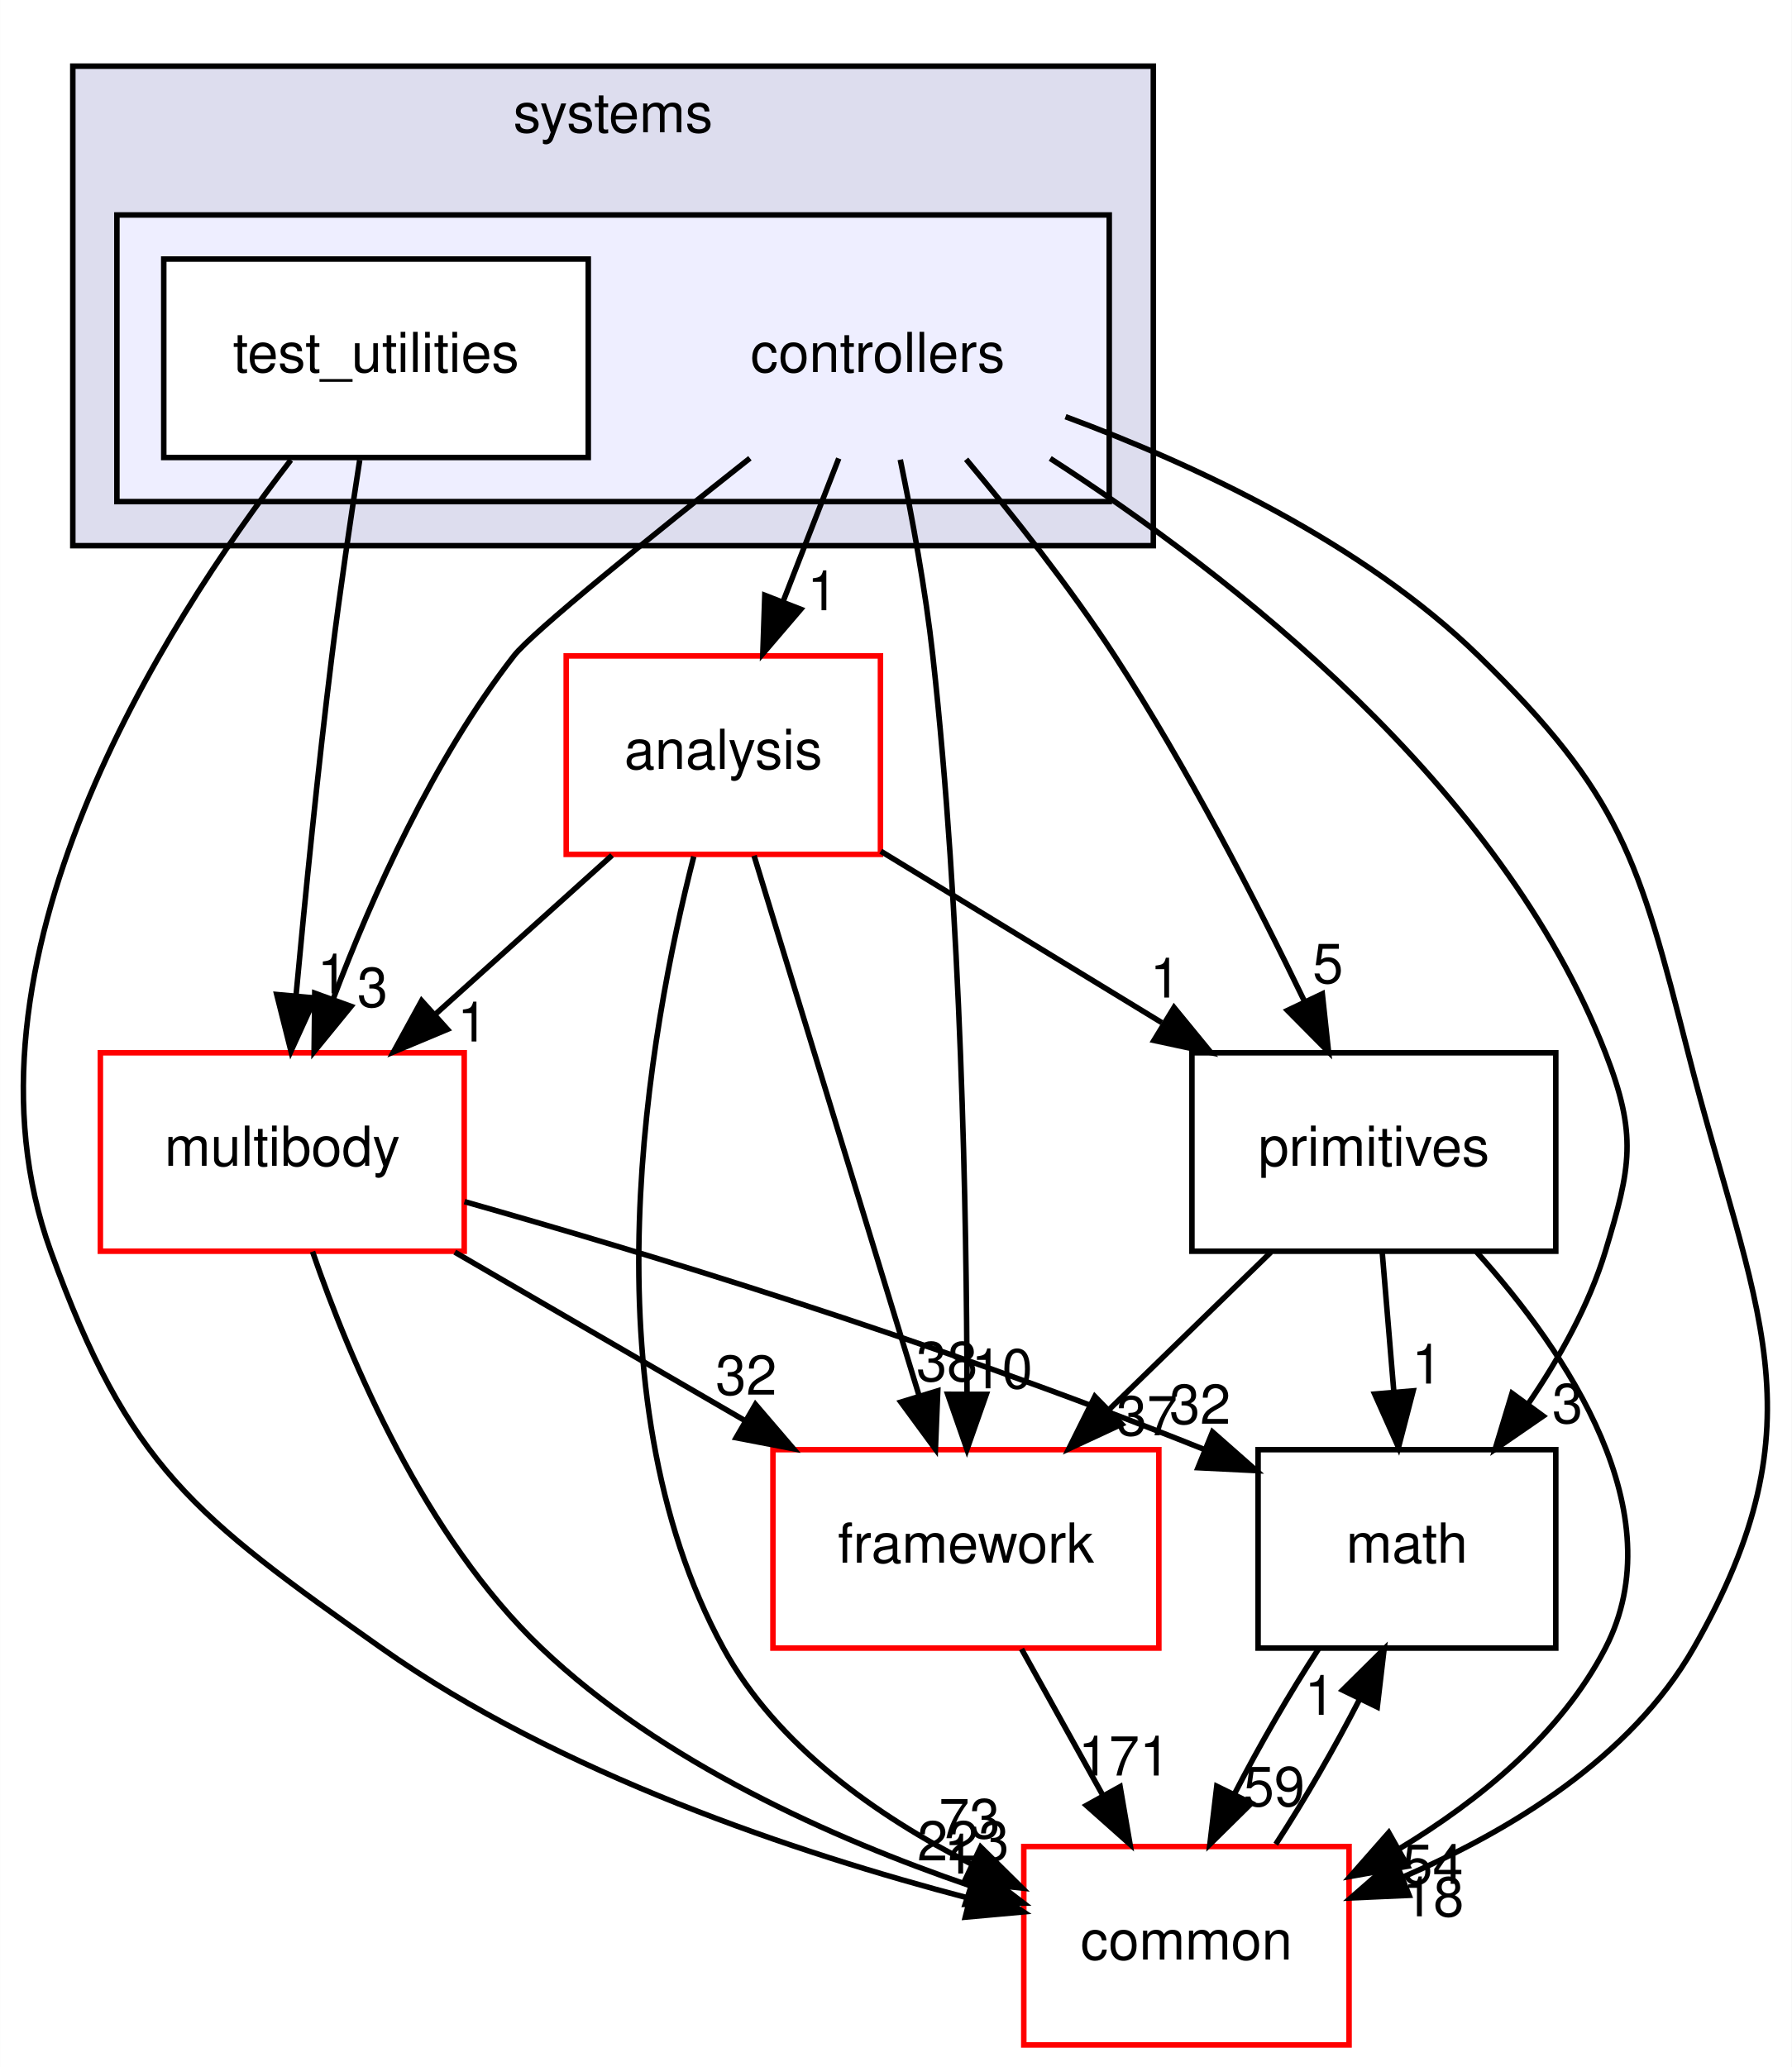
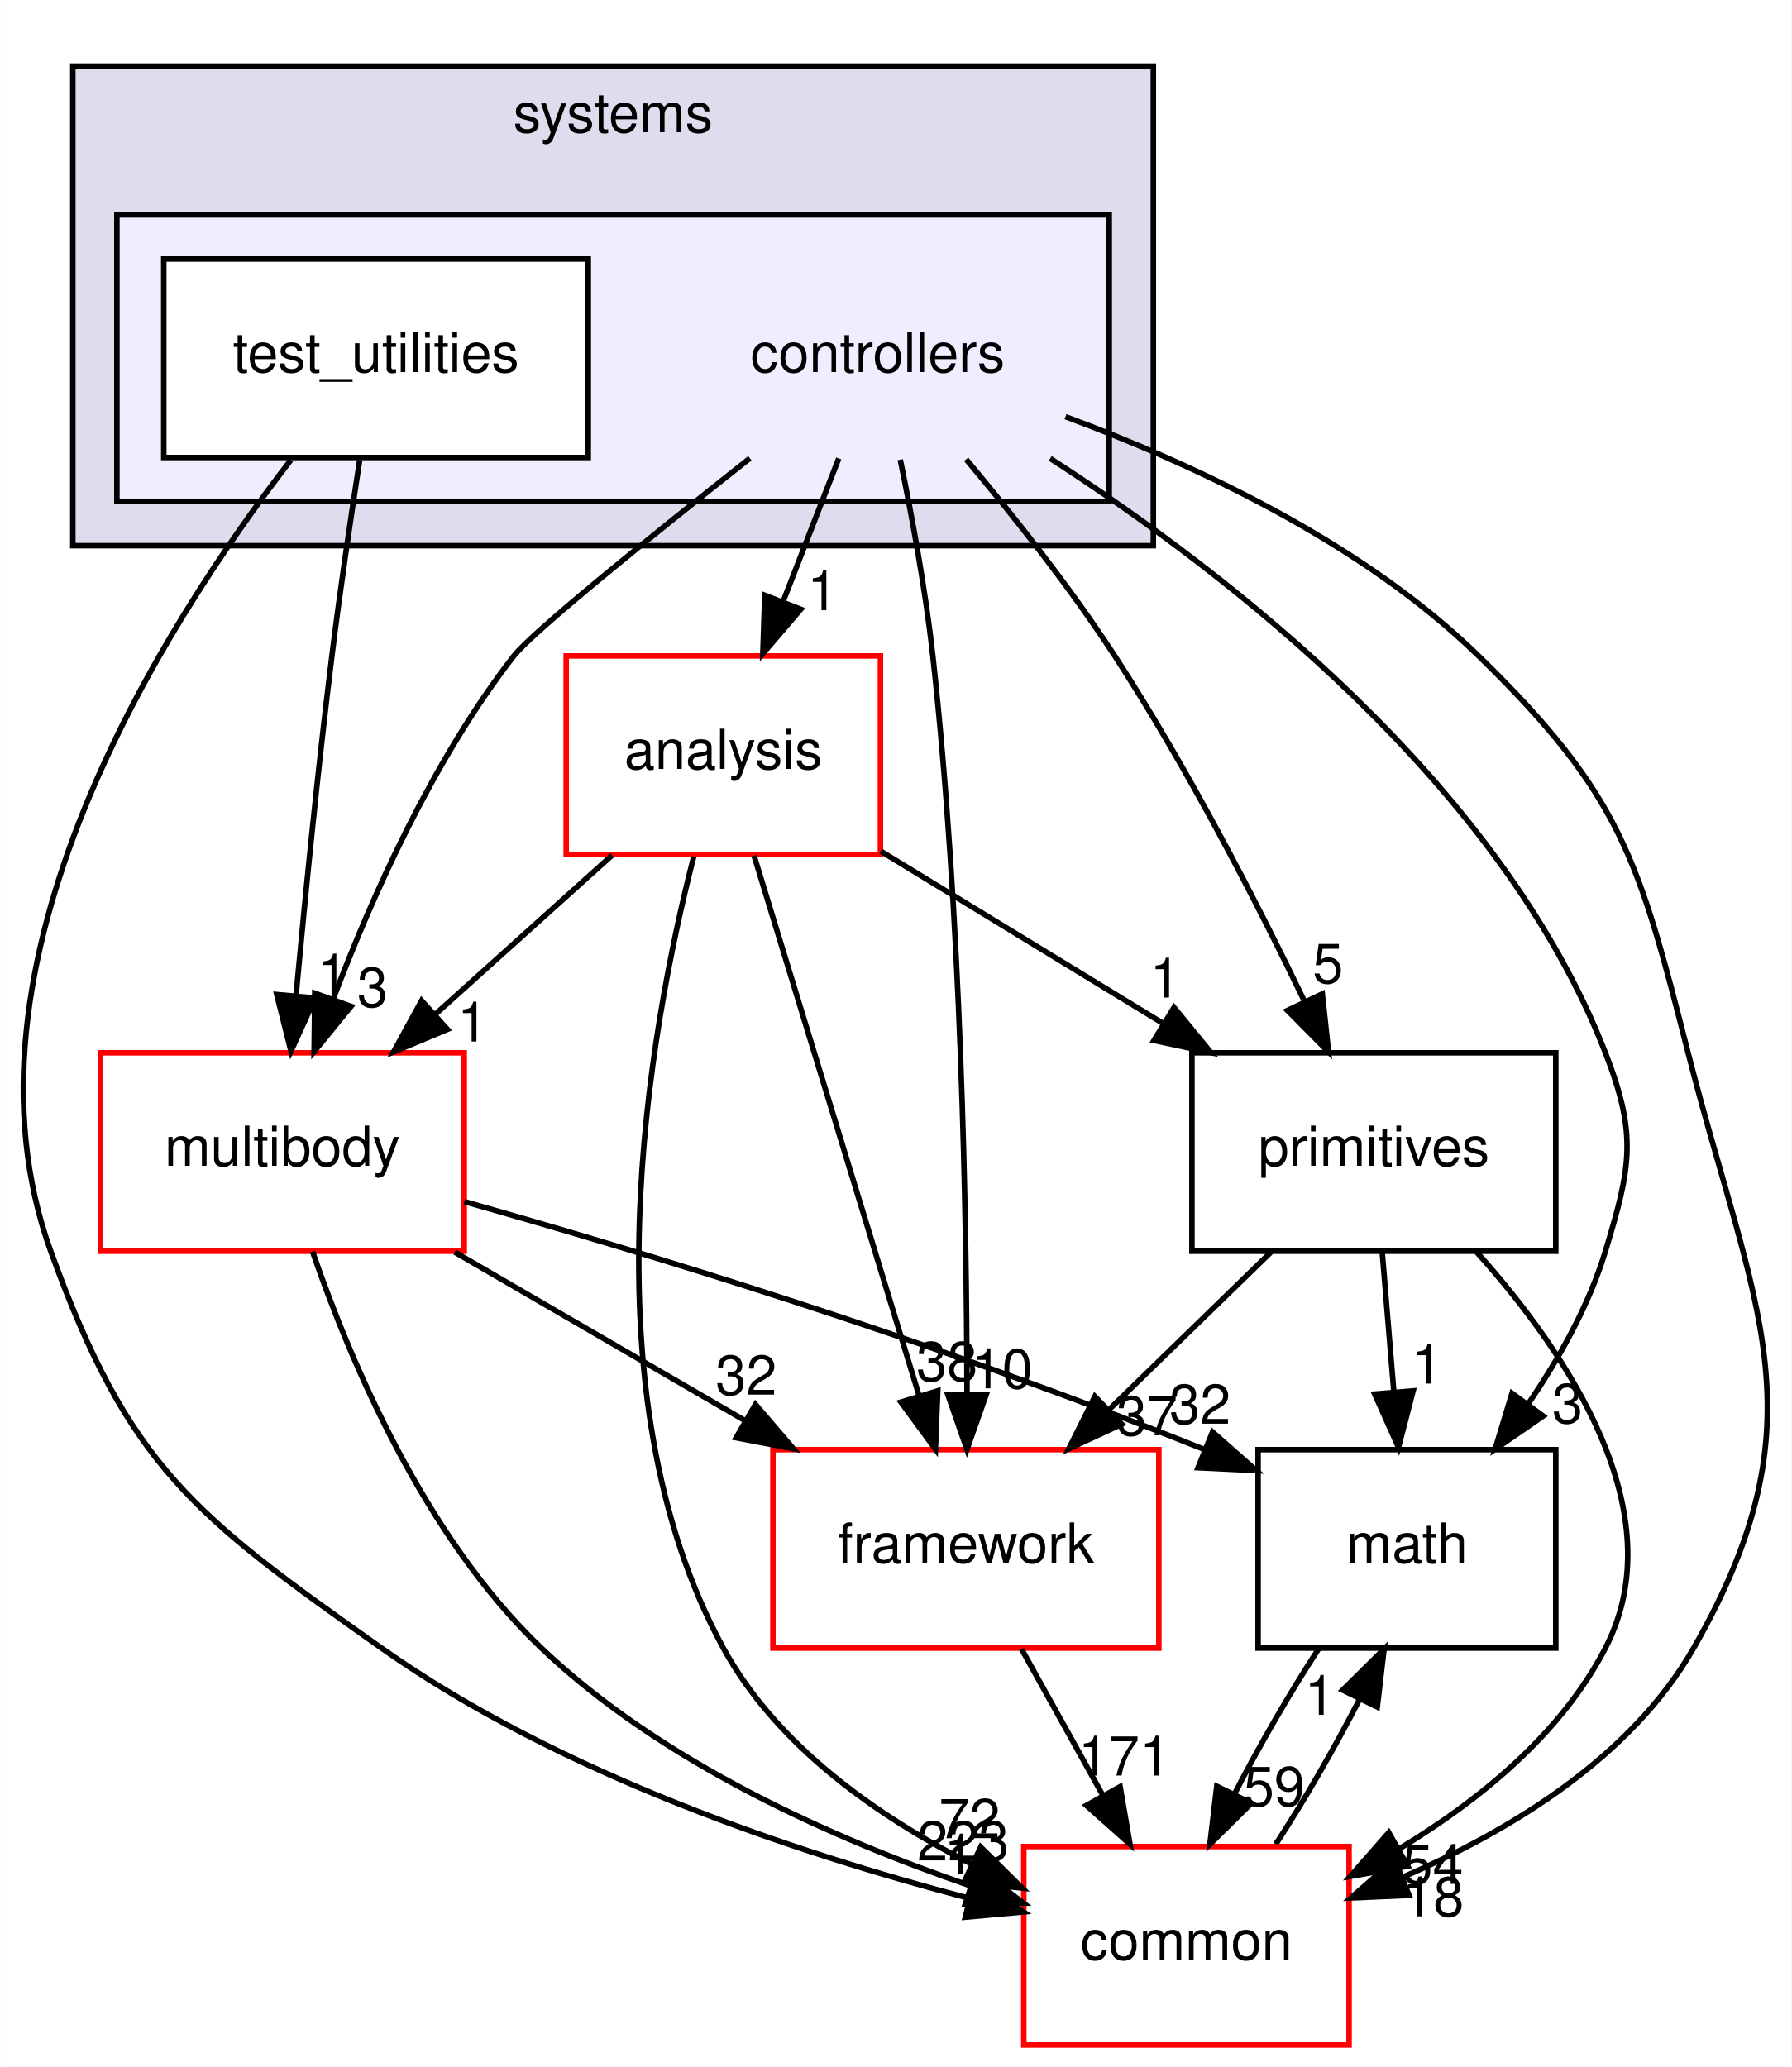
<svg xmlns="http://www.w3.org/2000/svg" xmlns:xlink="http://www.w3.org/1999/xlink" width="325pt" height="375pt" viewBox="0.00 0.00 324.95 375.00">
  <g id="graph0" class="graph" transform="scale(1 1) rotate(0) translate(4 371)">
    <polygon fill="#ffffff" stroke="transparent" points="-4,4 -4,-371 320.947,-371 320.947,4 -4,4" />
    <g id="clust1" class="cluster">
      <g id="a_clust1">
        <a xlink:href="dir_b7a0e33b407baa23d8a077e33033c988.html" target="_top" xlink:title="systems">
          <polygon fill="#ddddee" stroke="#000000" points="9.179,-272 9.179,-359 205.179,-359 205.179,-272 9.179,-272" />
          <text text-anchor="middle" x="107.179" y="-347" font-family="Helvetica,sans-Serif" font-size="10.00" fill="#000000">systems</text>
        </a>
      </g>
    </g>
    <g id="clust2" class="cluster">
      <g id="a_clust2">
        <a xlink:href="dir_2f3b38a11a8c8b47ab034de75b118c79.html" target="_top">
          <polygon fill="#eeeeff" stroke="#000000" points="17.179,-280 17.179,-332 197.179,-332 197.179,-280 17.179,-280" />
        </a>
      </g>
    </g>
    <g id="node1" class="node">
      <text text-anchor="middle" x="155.179" y="-303.5" font-family="Helvetica,sans-Serif" font-size="10.00" fill="#000000">controllers</text>
    </g>
    <g id="node3" class="node">
      <g id="a_node3">
        <a xlink:href="dir_9f920ef99dcb5f2ba14ba6c3f54b363c.html" target="_top" xlink:title="analysis">
          <polygon fill="#ffffff" stroke="#ff0000" points="155.679,-252 98.679,-252 98.679,-216 155.679,-216 155.679,-252" />
          <text text-anchor="middle" x="127.179" y="-231.5" font-family="Helvetica,sans-Serif" font-size="10.00" fill="#000000">analysis</text>
        </a>
      </g>
    </g>
    <g id="edge14" class="edge">
      <path fill="none" stroke="#000000" d="M148.113,-287.831C145.053,-279.962 141.401,-270.571 138.011,-261.853" />
      <polygon fill="#000000" stroke="#000000" points="141.226,-260.465 134.34,-252.413 134.702,-263.002 141.226,-260.465" />
      <g id="a_edge14-headlabel">
        <a xlink:href="dir_000075_000073.html" target="_top" xlink:title="1">
          <text text-anchor="middle" x="145.175" y="-260.286" font-family="Helvetica,sans-Serif" font-size="10.00" fill="#000000">1</text>
        </a>
      </g>
    </g>
    <g id="node4" class="node">
      <g id="a_node4">
        <a xlink:href="dir_39b8b3c6654246a9c12332c930bc7d3f.html" target="_top" xlink:title="multibody">
          <polygon fill="#ffffff" stroke="#ff0000" points="80.179,-180 14.179,-180 14.179,-144 80.179,-144 80.179,-180" />
          <text text-anchor="middle" x="47.179" y="-159.5" font-family="Helvetica,sans-Serif" font-size="10.00" fill="#000000">multibody</text>
        </a>
      </g>
    </g>
    <g id="edge15" class="edge">
      <path fill="none" stroke="#000000" d="M132.001,-287.867C114.367,-273.933 92.564,-256.354 89.179,-252 74.556,-233.192 63.483,-208.469 56.388,-189.695" />
      <polygon fill="#000000" stroke="#000000" points="59.651,-188.425 52.95,-180.218 53.07,-190.812 59.651,-188.425" />
      <g id="a_edge15-headlabel">
        <a xlink:href="dir_000075_000048.html" target="_top" xlink:title="3">
          <text text-anchor="middle" x="63.545" y="-188.336" font-family="Helvetica,sans-Serif" font-size="10.00" fill="#000000">3</text>
        </a>
      </g>
    </g>
    <g id="node5" class="node">
      <g id="a_node5">
        <a xlink:href="dir_fc0178d6978c9fa2cad6ef3e048a60a7.html" target="_top" xlink:title="math">
          <polygon fill="none" stroke="#000000" points="278.179,-108 224.179,-108 224.179,-72 278.179,-72 278.179,-108" />
          <text text-anchor="middle" x="251.179" y="-87.5" font-family="Helvetica,sans-Serif" font-size="10.00" fill="#000000">math</text>
        </a>
      </g>
    </g>
    <g id="edge16" class="edge">
      <path fill="none" stroke="#000000" d="M186.473,-287.831C219.17,-266.746 268.286,-228.57 287.179,-180 292.979,-165.088 291.816,-159.314 287.179,-144 284.223,-134.236 278.854,-124.623 273.149,-116.276" />
      <polygon fill="#000000" stroke="#000000" points="275.892,-114.097 267.17,-108.083 270.238,-118.224 275.892,-114.097" />
      <g id="a_edge16-headlabel">
        <a xlink:href="dir_000075_000007.html" target="_top" xlink:title="3">
          <text text-anchor="middle" x="280.304" y="-112.827" font-family="Helvetica,sans-Serif" font-size="10.00" fill="#000000">3</text>
        </a>
      </g>
    </g>
    <g id="node6" class="node">
      <g id="a_node6">
        <a xlink:href="dir_2186f45272e5c29e3ac18ec762ab7501.html" target="_top" xlink:title="framework">
          <polygon fill="#ffffff" stroke="#ff0000" points="206.179,-108 136.179,-108 136.179,-72 206.179,-72 206.179,-108" />
          <text text-anchor="middle" x="171.179" y="-87.5" font-family="Helvetica,sans-Serif" font-size="10.00" fill="#000000">framework</text>
        </a>
      </g>
    </g>
    <g id="edge17" class="edge">
      <path fill="none" stroke="#000000" d="M159.275,-287.605C161.416,-277.209 163.859,-263.941 165.179,-252 170.345,-205.253 171.323,-150.506 171.38,-118.123" />
      <polygon fill="#000000" stroke="#000000" points="174.88,-118.038 171.368,-108.042 167.88,-118.046 174.88,-118.038" />
      <g id="a_edge17-headlabel">
        <a xlink:href="dir_000075_000078.html" target="_top" xlink:title="10">
          <text text-anchor="middle" x="177.723" y="-119.13" font-family="Helvetica,sans-Serif" font-size="10.00" fill="#000000">10</text>
        </a>
      </g>
    </g>
    <g id="node7" class="node">
      <g id="a_node7">
        <a xlink:href="dir_55f8630d5466d97e74952e939680a0a0.html" target="_top" xlink:title="primitives">
          <polygon fill="none" stroke="#000000" points="278.179,-180 212.179,-180 212.179,-144 278.179,-144 278.179,-180" />
          <text text-anchor="middle" x="245.179" y="-159.5" font-family="Helvetica,sans-Serif" font-size="10.00" fill="#000000">primitives</text>
        </a>
      </g>
    </g>
    <g id="edge18" class="edge">
      <path fill="none" stroke="#000000" d="M171.222,-287.67C179.732,-277.514 190.074,-264.456 198.179,-252 211.3,-231.837 223.788,-207.594 232.59,-189.352" />
      <polygon fill="#000000" stroke="#000000" points="235.829,-190.69 236.96,-180.156 229.506,-187.685 235.829,-190.69" />
      <g id="a_edge18-headlabel">
        <a xlink:href="dir_000075_000084.html" target="_top" xlink:title="5">
          <text text-anchor="middle" x="236.85" y="-192.655" font-family="Helvetica,sans-Serif" font-size="10.00" fill="#000000">5</text>
        </a>
      </g>
    </g>
    <g id="node8" class="node">
      <g id="a_node8">
        <a xlink:href="dir_a36da230f0956f48b11c85f7d599788f.html" target="_top" xlink:title="common">
          <polygon fill="#ffffff" stroke="#ff0000" points="240.679,-36 181.679,-36 181.679,0 240.679,0 240.679,-36" />
          <text text-anchor="middle" x="211.179" y="-15.5" font-family="Helvetica,sans-Serif" font-size="10.00" fill="#000000">common</text>
        </a>
      </g>
    </g>
    <g id="edge19" class="edge">
      <path fill="none" stroke="#000000" d="M189.247,-295.404C212.611,-286.75 243.082,-272.563 264.179,-252 290.091,-226.745 293.236,-215.061 302.179,-180 314.044,-133.487 327.031,-113.657 303.179,-72 291.791,-52.111 269.915,-38.832 250.351,-30.42" />
      <polygon fill="#000000" stroke="#000000" points="251.574,-27.14 240.99,-26.674 248.974,-33.639 251.574,-27.14" />
      <g id="a_edge19-headlabel">
        <a xlink:href="dir_000075_000006.html" target="_top" xlink:title="18">
          <text text-anchor="middle" x="255.966" y="-23.339" font-family="Helvetica,sans-Serif" font-size="10.00" fill="#000000">18</text>
        </a>
      </g>
    </g>
    <g id="node2" class="node">
      <g id="a_node2">
        <a xlink:href="dir_0200b18f7e83ea48cc715228d7cee9aa.html" target="_top" xlink:title="test_utilities">
          <polygon fill="#ffffff" stroke="#000000" points="102.679,-324 25.679,-324 25.679,-288 102.679,-288 102.679,-324" />
          <text text-anchor="middle" x="64.179" y="-303.5" font-family="Helvetica,sans-Serif" font-size="10.00" fill="#000000">test_utilities</text>
        </a>
      </g>
    </g>
    <g id="edge20" class="edge">
      <path fill="none" stroke="#000000" d="M61.222,-287.535C59.609,-277.117 57.649,-263.851 56.179,-252 53.635,-231.481 51.327,-208.26 49.685,-190.545" />
      <polygon fill="#000000" stroke="#000000" points="53.145,-189.942 48.753,-180.3 46.173,-190.576 53.145,-189.942" />
      <g id="a_edge20-headlabel">
        <a xlink:href="dir_000076_000048.html" target="_top" xlink:title="1">
          <text text-anchor="middle" x="56.298" y="-190.764" font-family="Helvetica,sans-Serif" font-size="10.00" fill="#000000">1</text>
        </a>
      </g>
    </g>
    <g id="edge21" class="edge">
      <path fill="none" stroke="#000000" d="M48.732,-287.544C25.534,-257.483 -13.672,-196.067 5.179,-144 19.359,-104.833 31.16,-96.038 65.179,-72 97.501,-49.16 140.621,-34.781 171.608,-26.656" />
      <polygon fill="#000000" stroke="#000000" points="172.774,-29.971 181.618,-24.137 171.066,-23.183 172.774,-29.971" />
      <g id="a_edge21-headlabel">
        <a xlink:href="dir_000076_000006.html" target="_top" xlink:title="1">
          <text text-anchor="middle" x="169.981" y="-31.102" font-family="Helvetica,sans-Serif" font-size="10.00" fill="#000000">1</text>
        </a>
      </g>
    </g>
    <g id="edge1" class="edge">
      <path fill="none" stroke="#000000" d="M106.992,-215.831C97.328,-207.134 85.599,-196.578 75.097,-187.126" />
      <polygon fill="#000000" stroke="#000000" points="77.134,-184.251 67.36,-180.163 72.452,-189.454 77.134,-184.251" />
      <g id="a_edge1-headlabel">
        <a xlink:href="dir_000073_000048.html" target="_top" xlink:title="1">
          <text text-anchor="middle" x="81.706" y="-182.045" font-family="Helvetica,sans-Serif" font-size="10.00" fill="#000000">1</text>
        </a>
      </g>
    </g>
    <g id="edge2" class="edge">
      <path fill="none" stroke="#000000" d="M132.752,-215.762C140.29,-191.093 153.805,-146.86 162.632,-117.973" />
      <polygon fill="#000000" stroke="#000000" points="166.077,-118.676 165.652,-108.09 159.382,-116.63 166.077,-118.676" />
      <g id="a_edge2-headlabel">
        <a xlink:href="dir_000073_000078.html" target="_top" xlink:title="38">
          <text text-anchor="middle" x="167.742" y="-120.443" font-family="Helvetica,sans-Serif" font-size="10.00" fill="#000000">38</text>
        </a>
      </g>
    </g>
    <g id="edge3" class="edge">
      <path fill="none" stroke="#000000" d="M155.744,-216.571C171.052,-207.23 190.125,-195.592 206.72,-185.466" />
      <polygon fill="#000000" stroke="#000000" points="208.932,-188.217 215.645,-180.021 205.286,-182.242 208.932,-188.217" />
      <g id="a_edge3-headlabel">
        <a xlink:href="dir_000073_000084.html" target="_top" xlink:title="1">
          <text text-anchor="middle" x="207.342" y="-190.013" font-family="Helvetica,sans-Serif" font-size="10.00" fill="#000000">1</text>
        </a>
      </g>
    </g>
    <g id="edge4" class="edge">
      <path fill="none" stroke="#000000" d="M121.816,-215.605C113.719,-184.023 101.842,-118.409 127.179,-72 136.852,-54.282 155.103,-41.51 172.128,-32.851" />
      <polygon fill="#000000" stroke="#000000" points="173.861,-35.903 181.398,-28.458 170.863,-29.578 173.861,-35.903" />
      <g id="a_edge4-headlabel">
-         <a xlink:href="dir_000073_000006.html" target="_top" xlink:title="73">
-           <text text-anchor="middle" x="171.828" y="-37.508" font-family="Helvetica,sans-Serif" font-size="10.00" fill="#000000">73</text>
+         <a xlink:href="dir_000073_000006.html" target="_top" xlink:title="72">
+           <text text-anchor="middle" x="171.828" y="-37.508" font-family="Helvetica,sans-Serif" font-size="10.00" fill="#000000">72</text>
        </a>
      </g>
    </g>
    <g id="edge5" class="edge">
      <path fill="none" stroke="#000000" d="M80.228,-152.997C112.487,-143.857 163.007,-128.61 214.282,-108.091" />
      <polygon fill="#000000" stroke="#000000" points="215.914,-111.206 223.861,-104.198 213.279,-104.721 215.914,-111.206" />
      <g id="a_edge5-headlabel">
        <a xlink:href="dir_000048_000007.html" target="_top" xlink:title="32">
          <text text-anchor="middle" x="213.653" y="-112.689" font-family="Helvetica,sans-Serif" font-size="10.00" fill="#000000">32</text>
        </a>
      </g>
    </g>
    <g id="edge6" class="edge">
      <path fill="none" stroke="#000000" d="M78.469,-143.831C94.477,-134.537 114.138,-123.121 131.228,-113.197" />
      <polygon fill="#000000" stroke="#000000" points="133.008,-116.211 139.899,-108.163 129.493,-110.157 133.008,-116.211" />
      <g id="a_edge6-headlabel">
        <a xlink:href="dir_000048_000078.html" target="_top" xlink:title="32">
          <text text-anchor="middle" x="131.325" y="-117.971" font-family="Helvetica,sans-Serif" font-size="10.00" fill="#000000">32</text>
        </a>
      </g>
    </g>
    <g id="edge7" class="edge">
      <path fill="none" stroke="#000000" d="M52.665,-143.933C59.518,-124.031 72.989,-92.179 94.179,-72 115.965,-51.254 147.146,-37.403 171.841,-28.928" />
      <polygon fill="#000000" stroke="#000000" points="173.219,-32.16 181.637,-25.727 171.045,-25.506 173.219,-32.16" />
      <g id="a_edge7-headlabel">
        <a xlink:href="dir_000048_000006.html" target="_top" xlink:title="223">
          <text text-anchor="middle" x="170.684" y="-33.475" font-family="Helvetica,sans-Serif" font-size="10.00" fill="#000000">223</text>
        </a>
      </g>
    </g>
    <g id="edge8" class="edge">
      <path fill="none" stroke="#000000" d="M235.133,-71.831C229.939,-63.877 224.446,-54.369 219.914,-45.572" />
      <polygon fill="#000000" stroke="#000000" points="222.972,-43.857 215.433,-36.413 216.684,-46.934 222.972,-43.857" />
      <g id="a_edge8-headlabel">
        <a xlink:href="dir_000007_000006.html" target="_top" xlink:title="59">
          <text text-anchor="middle" x="227.102" y="-43.338" font-family="Helvetica,sans-Serif" font-size="10.00" fill="#000000">59</text>
        </a>
      </g>
    </g>
    <g id="edge9" class="edge">
      <path fill="none" stroke="#000000" d="M181.273,-71.831C185.739,-63.792 191.087,-54.167 196.017,-45.292" />
      <polygon fill="#000000" stroke="#000000" points="199.153,-46.855 200.95,-36.413 193.033,-43.455 199.153,-46.855" />
      <g id="a_edge9-headlabel">
        <a xlink:href="dir_000078_000006.html" target="_top" xlink:title="171">
          <text text-anchor="middle" x="199.889" y="-48.876" font-family="Helvetica,sans-Serif" font-size="10.00" fill="#000000">171</text>
        </a>
      </g>
    </g>
    <g id="edge10" class="edge">
      <path fill="none" stroke="#000000" d="M246.693,-143.831C247.335,-136.131 248.098,-126.974 248.811,-118.417" />
      <polygon fill="#000000" stroke="#000000" points="252.302,-118.669 249.645,-108.413 245.326,-118.088 252.302,-118.669" />
      <g id="a_edge10-headlabel">
        <a xlink:href="dir_000084_000007.html" target="_top" xlink:title="1">
          <text text-anchor="middle" x="254.833" y="-119.987" font-family="Helvetica,sans-Serif" font-size="10.00" fill="#000000">1</text>
        </a>
      </g>
    </g>
    <g id="edge11" class="edge">
      <path fill="none" stroke="#000000" d="M226.506,-143.831C217.654,-135.219 206.93,-124.785 197.29,-115.405" />
      <polygon fill="#000000" stroke="#000000" points="199.454,-112.628 189.846,-108.163 194.573,-117.645 199.454,-112.628" />
      <g id="a_edge11-headlabel">
        <a xlink:href="dir_000084_000078.html" target="_top" xlink:title="37">
          <text text-anchor="middle" x="204.011" y="-110.6" font-family="Helvetica,sans-Serif" font-size="10.00" fill="#000000">37</text>
        </a>
      </g>
    </g>
    <g id="edge12" class="edge">
      <path fill="none" stroke="#000000" d="M263.807,-143.866C280.264,-125.542 299.834,-96.515 287.179,-72 279.125,-56.397 264.249,-44.321 249.779,-35.584" />
      <polygon fill="#000000" stroke="#000000" points="251.317,-32.434 240.887,-30.575 247.881,-38.532 251.317,-32.434" />
      <g id="a_edge12-headlabel">
        <a xlink:href="dir_000084_000006.html" target="_top" xlink:title="54">
          <text text-anchor="middle" x="255.843" y="-29.224" font-family="Helvetica,sans-Serif" font-size="10.00" fill="#000000">54</text>
        </a>
      </g>
    </g>
    <g id="edge13" class="edge">
      <path fill="none" stroke="#000000" d="M227.385,-36.413C232.585,-44.399 238.07,-53.916 242.583,-62.697" />
      <polygon fill="#000000" stroke="#000000" points="239.508,-64.378 247.038,-71.831 245.8,-61.309 239.508,-64.378" />
      <g id="a_edge13-headlabel">
        <a xlink:href="dir_000006_000007.html" target="_top" xlink:title="1">
          <text text-anchor="middle" x="235.381" y="-59.892" font-family="Helvetica,sans-Serif" font-size="10.00" fill="#000000">1</text>
        </a>
      </g>
    </g>
  </g>
</svg>
